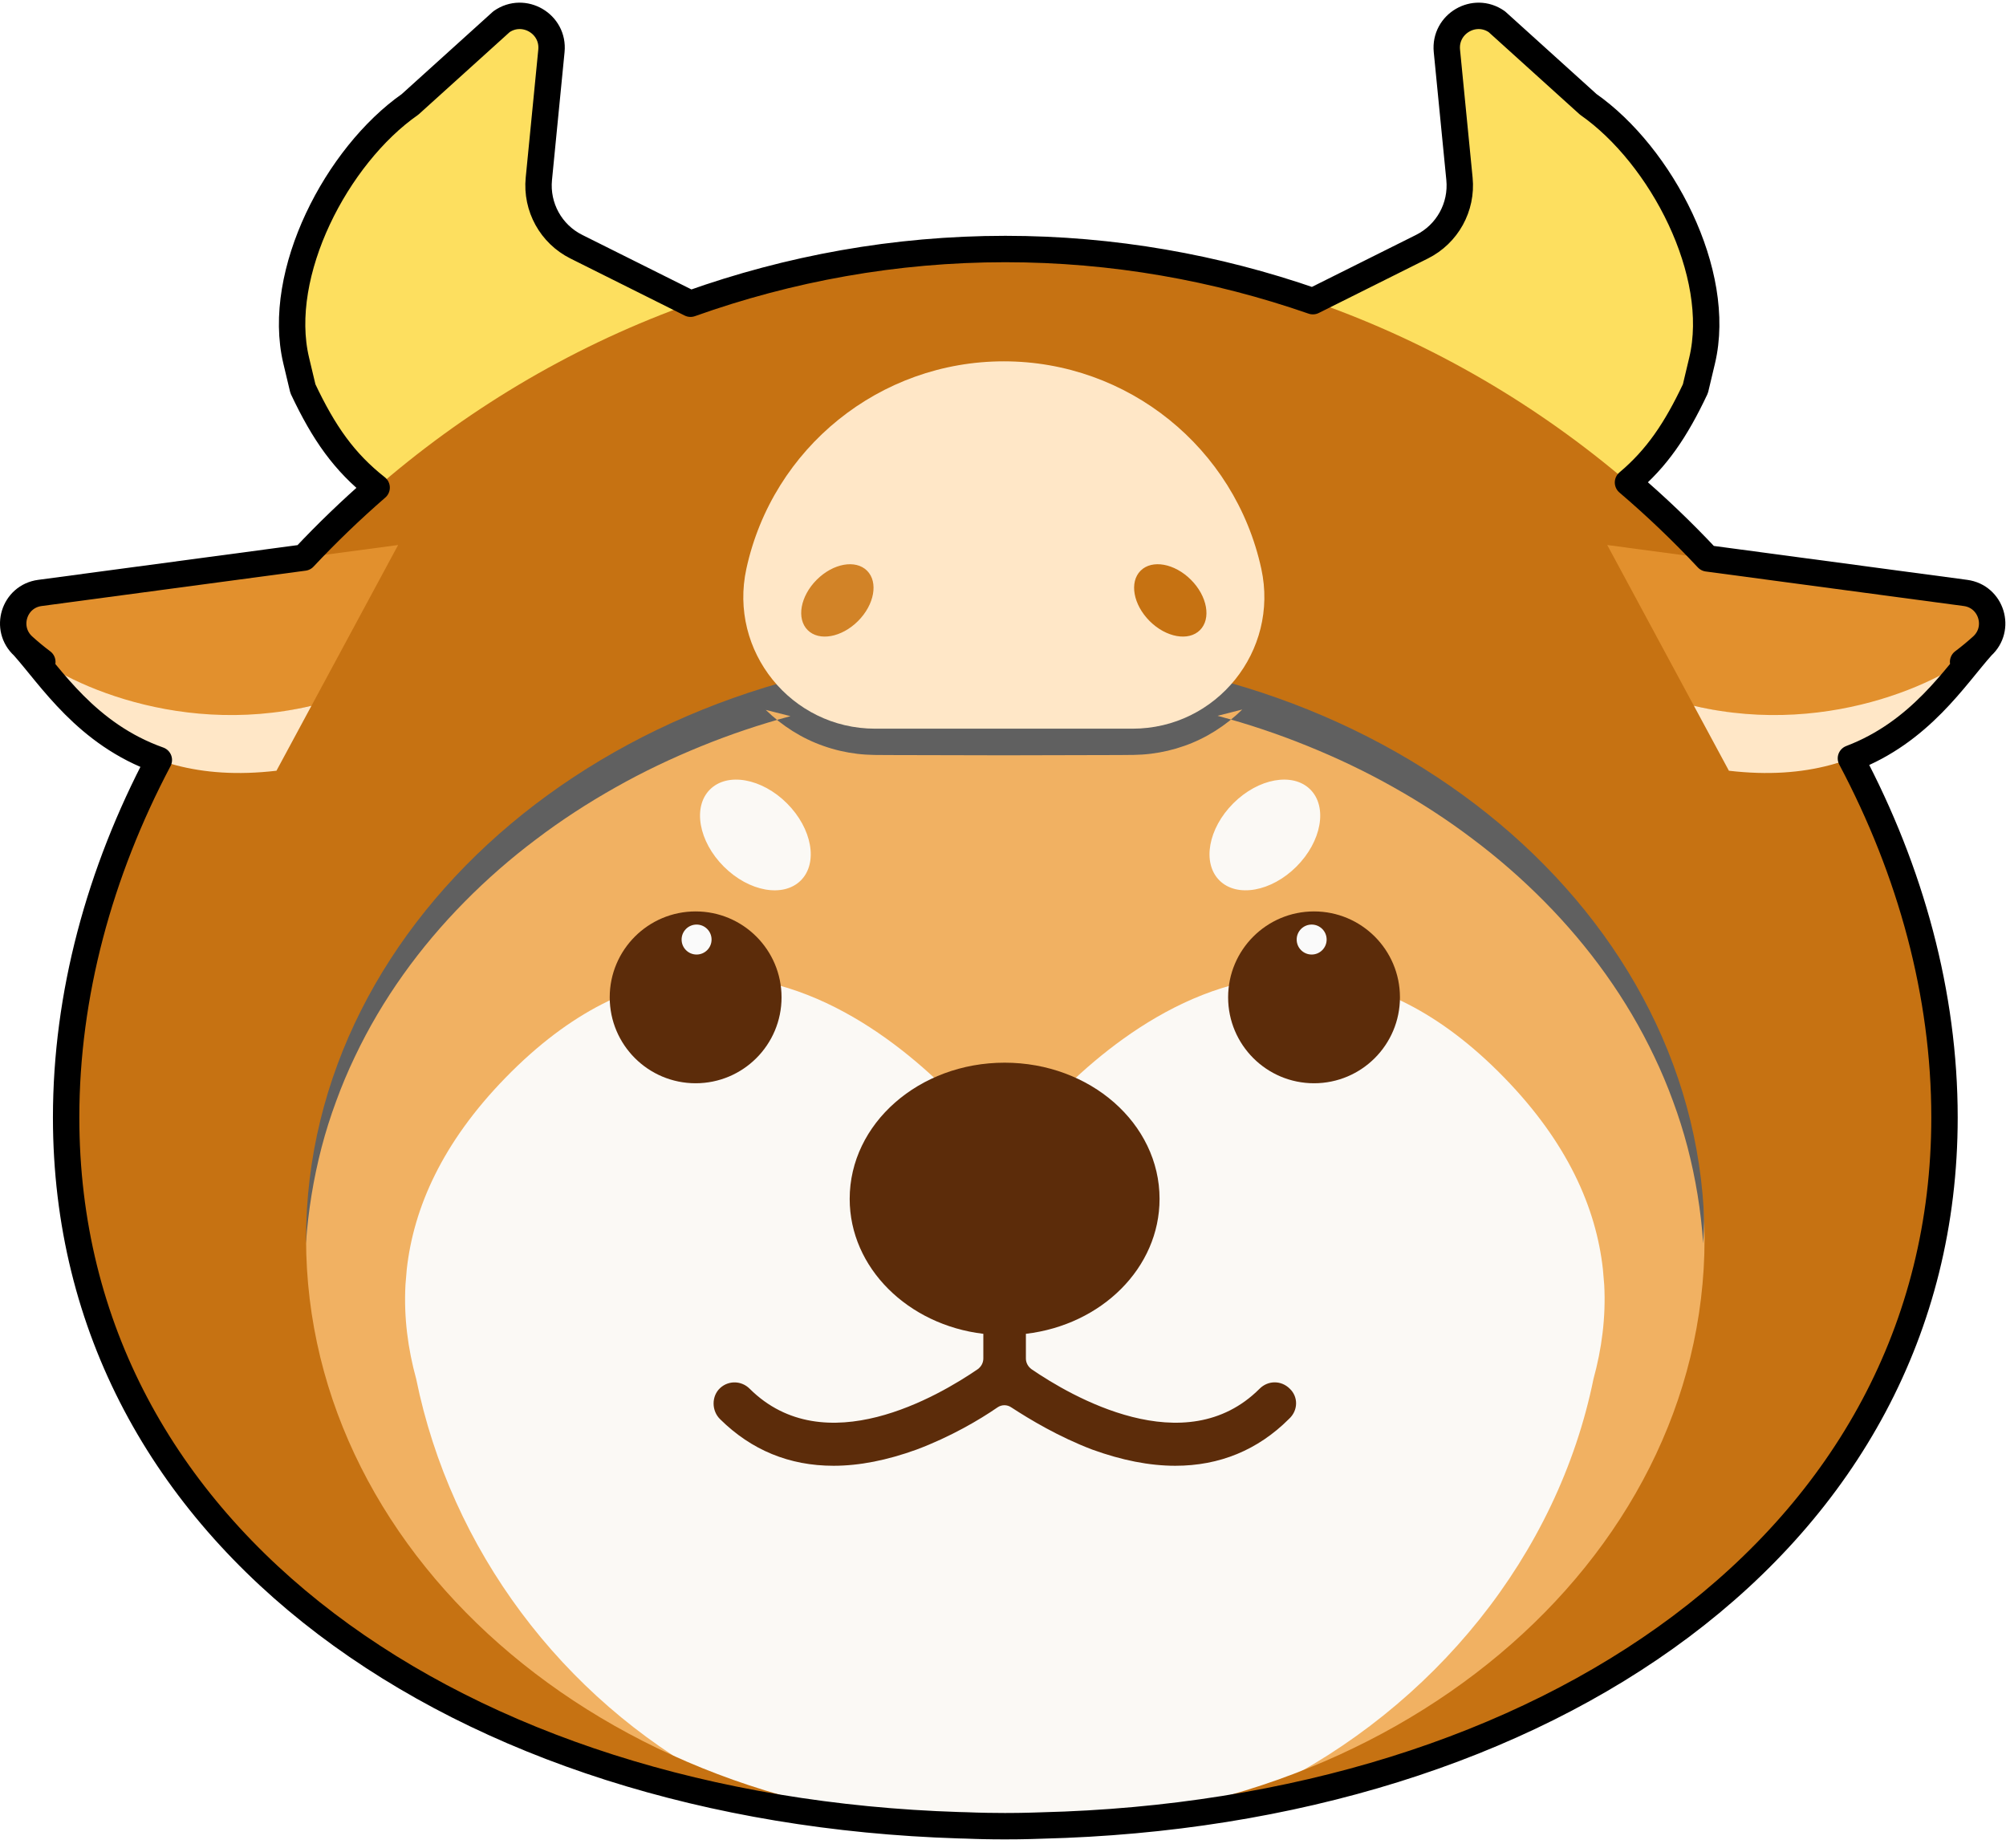
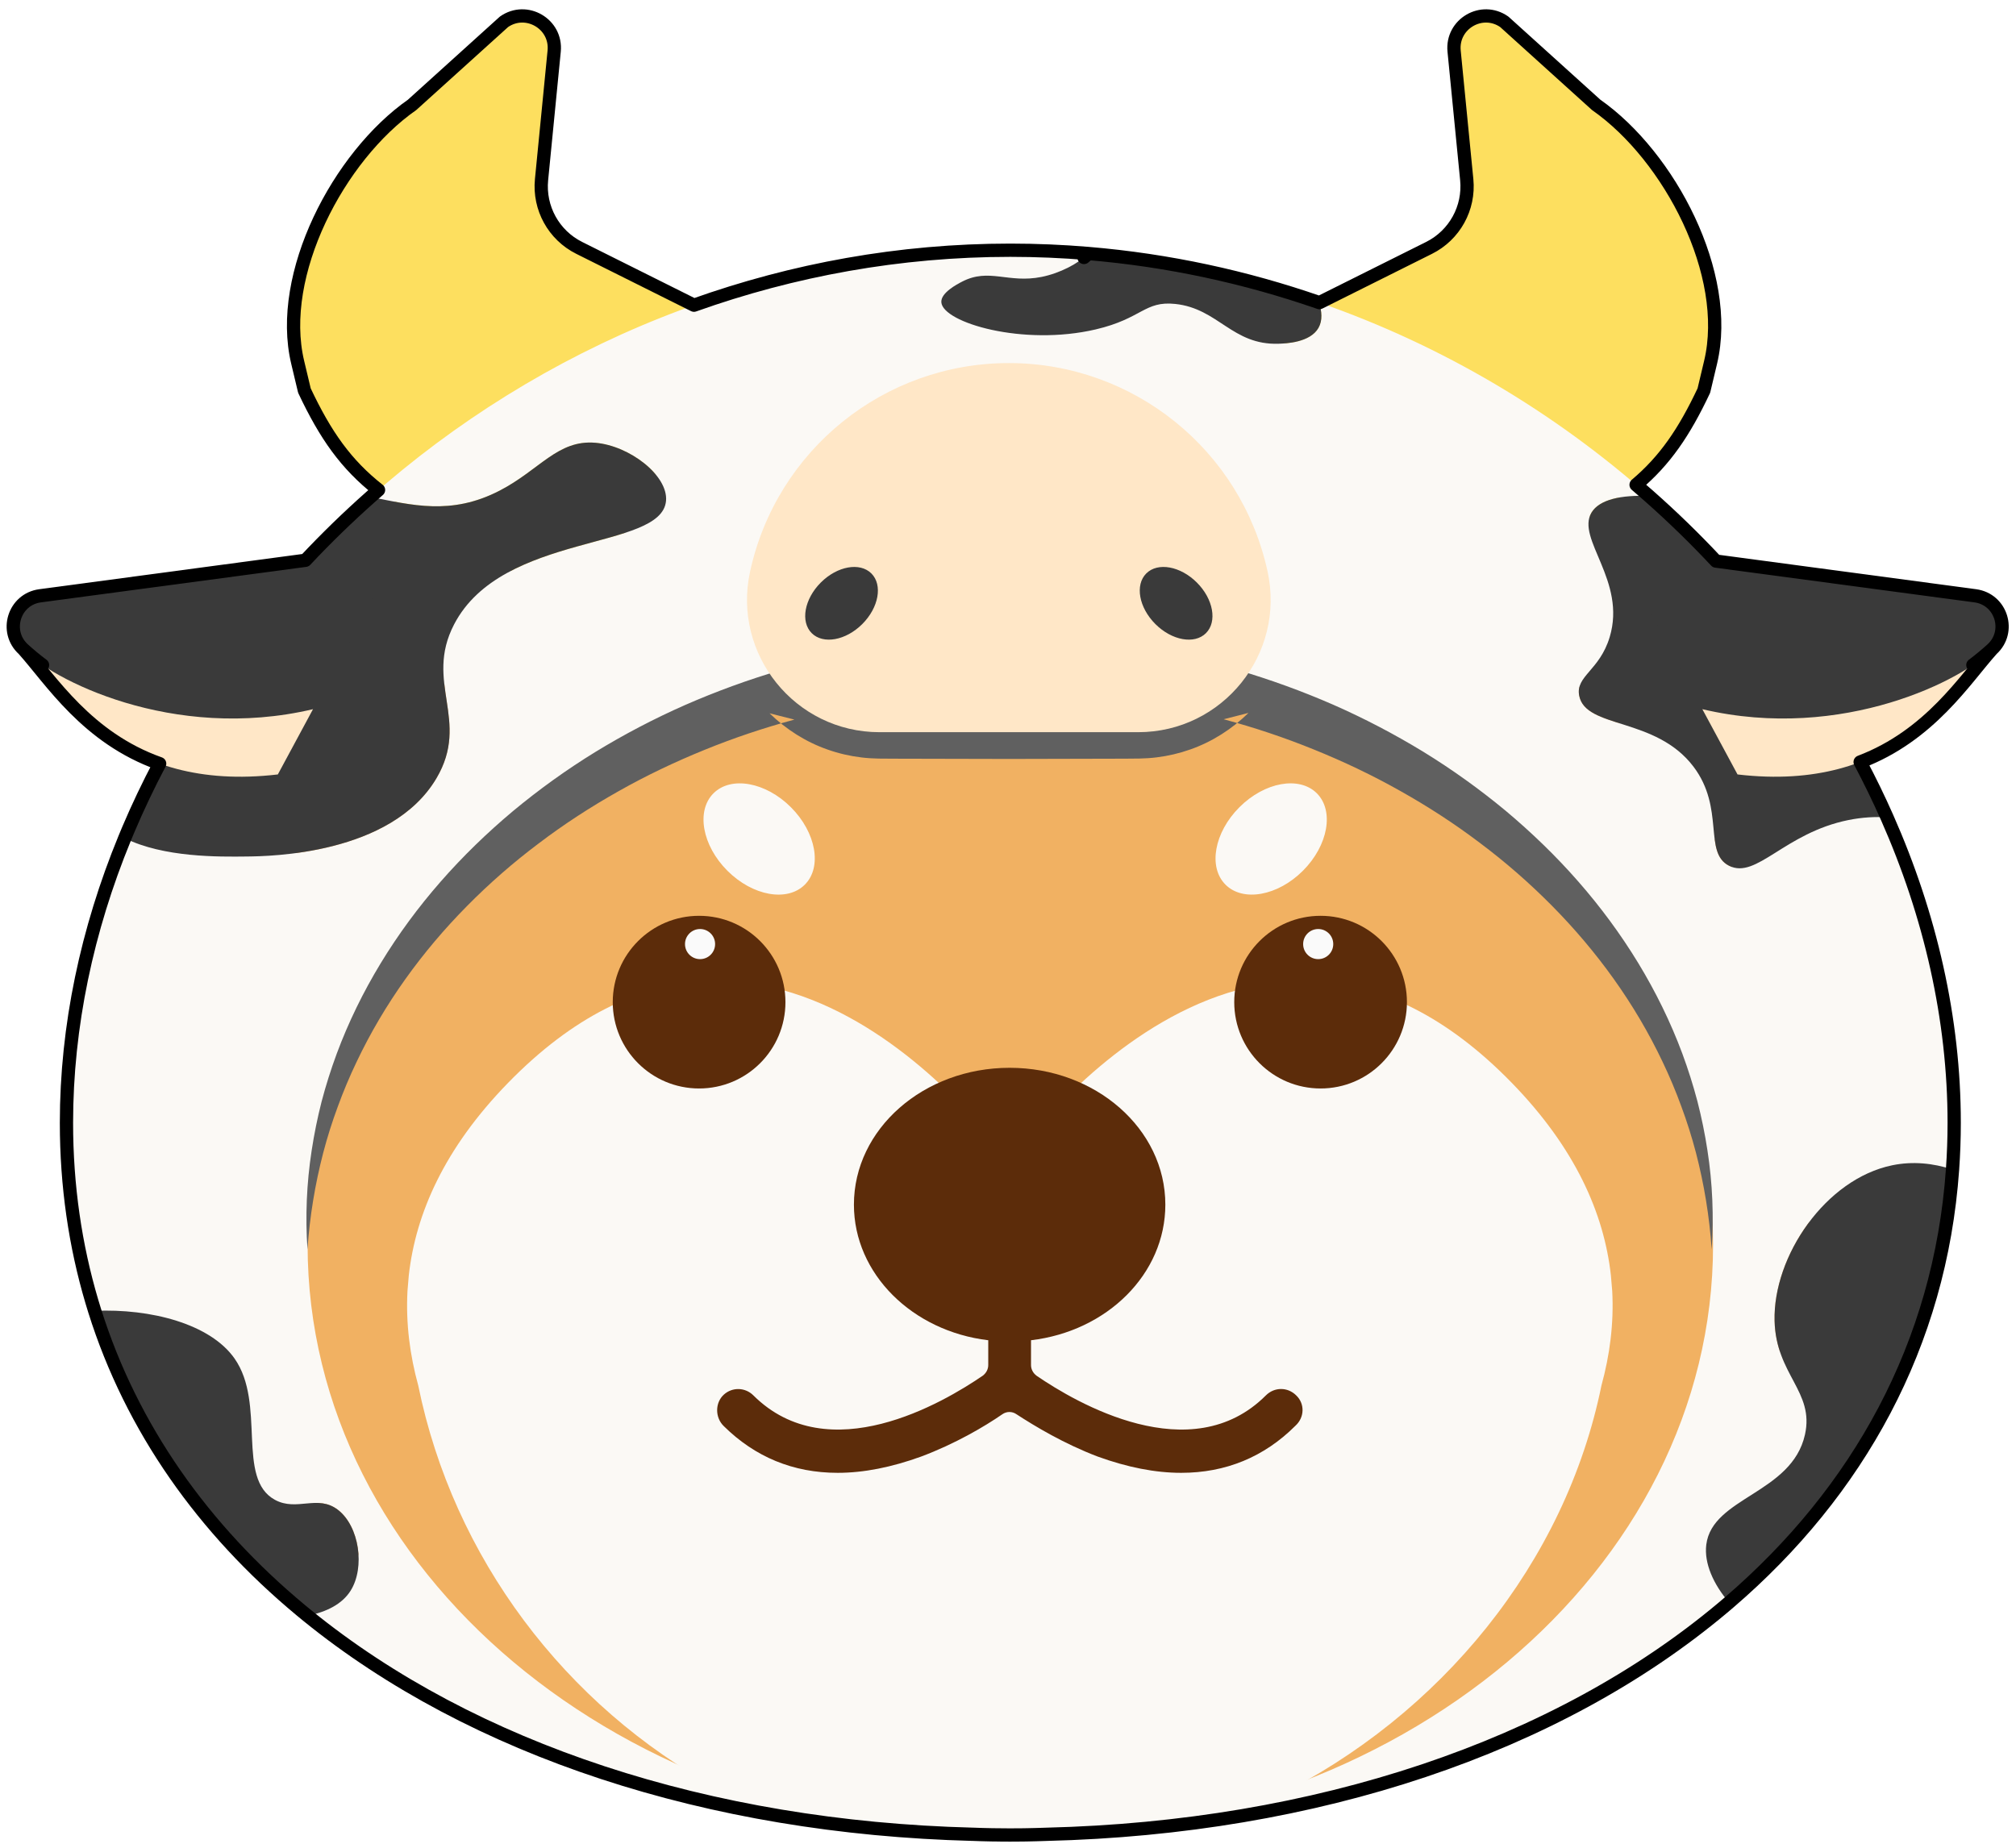
- <svg xmlns="http://www.w3.org/2000/svg" width="152" height="140" viewBox="0 0 152 140">
+ <svg xmlns="http://www.w3.org/2000/svg" width="152" height="139" viewBox="0 0 152 139">
  <g fill="none" fill-rule="evenodd">
    <g>
      <g>
-         <path fill="#F1B162" d="M135.66 86.584c0 28.048-27.096 50.786-60.52 50.786-33.426 0-60.522-22.738-60.522-50.786 0-28.048 27.096-50.785 60.521-50.785s60.521 22.737 60.521 50.785" transform="translate(-207 -215) translate(208 216)" />
-         <path fill="#FBF9F5" d="M120.556 96.34c.133 2.487-.192 4.88-.812 7.135-2.72 13.37-12.12 24.9-24.668 31.07-6.243 1.828-12.95 2.825-19.937 2.825-7.742 0-15.142-1.224-21.946-3.448-11.609-6.302-20.028-17.512-22.659-30.448-.62-2.254-.944-4.646-.811-7.13l.1-1.184c.52-4.644 2.68-9.58 7.492-14.513 19.77-20.27 37.831 6.035 37.831 6.035s18.094-26.305 37.832-6.035c4.805 4.934 6.96 9.869 7.477 14.513l.1 1.18z" transform="translate(-207 -215) translate(208 216)" />
-         <path fill="#5C2C0A" d="M58.22 74.568c0 3.596-2.914 6.51-6.51 6.51-3.595 0-6.51-2.914-6.51-6.51 0-3.595 2.915-6.51 6.51-6.51 3.596 0 6.51 2.915 6.51 6.51M105.078 74.568c0 3.596-2.915 6.51-6.51 6.51-3.595 0-6.51-2.914-6.51-6.51 0-3.595 2.915-6.51 6.51-6.51 3.595 0 6.51 2.915 6.51 6.51" transform="translate(-207 -215) translate(208 216)" />
-         <path fill="#FAFAFA" d="M51.782 69.054c.627 0 1.135.509 1.135 1.136 0 .627-.508 1.135-1.135 1.135s-1.135-.508-1.135-1.135.508-1.136 1.135-1.136M98.388 69.054c.627 0 1.135.509 1.135 1.136 0 .627-.508 1.135-1.135 1.135s-1.135-.508-1.135-1.135.508-1.136 1.135-1.136" transform="translate(-207 -215) translate(208 216)" />
-         <path fill="#FBF9F5" d="M52.794 58.822c1.322-1.323 3.936-.853 5.838 1.049 1.902 1.902 2.372 4.515 1.049 5.838-1.323 1.322-3.936.853-5.838-1.05-1.902-1.901-2.372-4.515-1.05-5.837M92.448 59.87c1.901-1.902 4.515-2.371 5.838-1.05 1.322 1.323.853 3.937-1.05 5.84-1.901 1.901-4.515 2.37-5.837 1.048-1.323-1.322-.853-3.936 1.049-5.838" transform="translate(-207 -215) translate(208 216)" />
-         <path fill="#5C2C0A" d="M96.732 104.224c-.645-.645-1.645-.645-2.29 0-5.644 5.644-14.32.548-17.287-1.484-.258-.193-.42-.483-.42-.806v-1.871c5.741-.677 10.128-4.999 10.128-10.224 0-5.708-5.257-10.32-11.74-10.32-6.483 0-11.74 4.612-11.74 10.32 0 5.225 4.419 9.547 10.127 10.224v1.87c0 .324-.16.614-.419.807-2.967 2.032-11.61 7.128-17.287 1.484-.613-.613-1.58-.645-2.225-.064-.678.612-.678 1.741 0 2.386 2.354 2.322 5.225 3.515 8.579 3.515 1.967 0 4.064-.419 6.289-1.225 2.58-.968 4.773-2.258 6.128-3.193.322-.226.741-.226 1.064 0 1.387.903 3.58 2.225 6.128 3.193 2.225.806 4.322 1.225 6.29 1.225 3.353 0 6.256-1.193 8.61-3.547.71-.645.71-1.677.065-2.29" transform="translate(-207 -215) translate(208 216)" />
-         <path fill="#606060" d="M128.055 93.212c-.168-2.477-.57-4.918-1.186-7.29-.31-1.184-.679-2.35-1.103-3.493-.417-1.145-.89-2.268-1.413-3.362-2.081-4.39-4.955-8.347-8.339-11.767-1.692-1.71-3.507-3.296-5.43-4.736-1.914-1.451-3.935-2.759-6.027-3.932-2.09-1.179-4.262-2.21-6.485-3.11-2.22-.903-4.499-1.665-6.814-2.285l1.872-.478c-1.235 1.213-2.734 2.174-4.38 2.753-.822.291-1.677.492-2.54.598-.433.054-.867.08-1.3.089l-1.107.01-8.723.021-8.723-.02-1.1-.008c-.434-.008-.868-.032-1.3-.085-.864-.103-1.72-.3-2.543-.59-1.65-.572-3.151-1.53-4.39-2.738l1.872.473c-2.31.625-4.584 1.387-6.8 2.293-2.217.902-4.384 1.933-6.47 3.113-2.087 1.176-4.104 2.482-6.013 3.933-1.917 1.44-3.73 3.024-5.416 4.734-3.376 3.417-6.242 7.37-8.318 11.753-.523 1.093-.994 2.214-1.41 3.357-.423 1.141-.792 2.306-1.101 3.489-.614 2.368-1.016 4.805-1.186 7.278-.169-2.473-.067-4.98.315-7.457.189-1.238.44-2.47.752-3.69.32-1.217.7-2.421 1.138-3.606 1.76-4.74 4.476-9.135 7.824-12.964 1.675-1.916 3.51-3.693 5.463-5.331 1.96-1.628 4.035-3.122 6.208-4.457 2.176-1.329 4.44-2.518 6.775-3.546 2.338-1.023 4.74-1.9 7.188-2.622l1.042-.307.83.78c.856.805 1.874 1.434 2.98 1.796.552.183 1.123.307 1.703.367.29.031.583.042.876.044l1.08-.005 8.724-.02 8.723.021 1.075.006c.293-.002.585-.014.875-.047.58-.062 1.151-.187 1.703-.372 1.105-.368 2.122-.999 2.974-1.807l.829-.785 1.043.307c2.452.722 4.86 1.594 7.202 2.616 2.34 1.028 4.608 2.214 6.79 3.543 2.176 1.335 4.256 2.827 6.221 4.455 1.956 1.64 3.798 3.415 5.476 5.334 3.358 3.83 6.08 8.229 7.848 12.974.44 1.186.821 2.392 1.142 3.61.313 1.222.565 2.455.755 3.696.384 2.48.487 4.99.319 7.467" transform="translate(-207 -215) translate(208 216)" />
-         <path fill="#FDDF5F" d="M54.392 23.546l-11.72-5.853c-1.922-.96-3.052-3.005-2.842-5.142l.953-9.697c.2-2.05-2.095-3.392-3.782-2.21l-6.928 6.262c-5.56 3.892-10.199 12.802-8.63 19.405l.509 2.14c2.145 4.551 4.204 6.932 8.472 9.435l12.504 7.331 11.464-21.671zM95.026 23.546l11.72-5.853c1.922-.96 3.052-3.005 2.842-5.142l-.953-9.697c-.2-2.05 2.095-3.392 3.782-2.21l6.928 6.262c5.56 3.892 10.199 12.802 8.63 19.405l-.509 2.14c-2.146 4.551-4.204 6.932-8.472 9.435l-12.504 7.331-11.464-21.671z" transform="translate(-207 -215) translate(208 216)" />
-         <path fill="#C67212" d="M75.176 17.868c-39.303 0-71.165 32.804-71.165 65.798 0 32.995 31.862 53.686 71.165 53.686-29.262 0-52.984-19.914-52.984-44.479 0-24.565 23.722-44.48 52.984-44.48 29.261 0 52.983 19.915 52.983 44.48 0 24.565-23.722 44.48-52.983 44.48 39.303 0 71.164-20.692 71.164-53.687 0-32.994-31.861-65.798-71.164-65.798" transform="translate(-207 -215) translate(208 216)" />
-         <path fill="#FFE7C7" d="M84.811 54.212H65.314c-6.372 0-11.116-5.887-9.76-12.114 1.996-9.176 10.118-15.72 19.509-15.72 9.39 0 17.512 6.544 19.51 15.72 1.354 6.227-3.39 12.114-9.762 12.114" transform="translate(-207 -215) translate(208 216)" />
-         <path fill="#C67212" d="M89.926 46.743c-.864.864-2.573.557-3.815-.686-1.243-1.243-1.55-2.95-.686-3.815.864-.864 2.572-.557 3.815.686 1.243 1.242 1.55 2.95.686 3.815" transform="translate(-207 -215) translate(208 216)" />
-         <path fill="#D28327" d="M64.015 46.057c-1.243 1.243-2.951 1.55-3.815.686-.865-.864-.557-2.572.685-3.815 1.243-1.243 2.95-1.55 3.815-.685.864.864.557 2.572-.685 3.814" transform="translate(-207 -215) translate(208 216)" />
-         <path fill="#E2902D" d="M29.167 40.295L2.022 43.927C.054 44.19-.7 46.63.77 47.965c3.564 3.232 10.516 7.181 21.832 4.511l6.565-12.181z" transform="translate(-207 -215) translate(208 216)" />
-         <path fill="#FFE7C7" d="M.77 47.965c2.982 3.326 7.235 10.834 19.178 9.433l2.652-4.921C11.982 54.982 2.74 50.16.77 47.965" transform="translate(-207 -215) translate(208 216)" />
-         <path fill="#E2902D" d="M120.785 40.295l27.145 3.632c1.968.263 2.722 2.704 1.252 4.038-3.565 3.232-10.517 7.181-21.832 4.511l-6.565-12.181z" transform="translate(-207 -215) translate(208 216)" />
-         <path fill="#FFE7C7" d="M149.182 47.965c-2.982 3.326-7.235 10.834-19.178 9.433l-2.652-4.921c10.618 2.505 19.86-2.316 21.83-4.512" transform="translate(-207 -215) translate(208 216)" />
-         <path stroke="#000" stroke-linejoin="round" stroke-width="2" d="M112.417.643l6.928 6.263c5.56 3.892 10.199 12.802 8.63 19.405l-.509 2.14c-1.489 3.159-2.936 5.272-5.109 7.106 2.125 1.813 4.136 3.737 6.023 5.753l19.55 2.617c1.968.263 2.722 2.704 1.252 4.038-.428.388-.906.787-1.433 1.183.64-.433 1.125-.84 1.433-1.183-2.037 2.272-4.666 6.493-9.933 8.496 4.544 8.562 7.091 17.876 7.091 27.205 0 32.224-30.389 52.712-68.42 53.652l-.508.016-.337.01c-.208.006-.416.01-.625.014l-.367.006h-.034l-.91.006h0c-.307 0-.614-.002-.92-.006l.92.006c-.44 0-.878-.004-1.315-.012-.205-.004-.411-.008-.616-.014l-.295-.008c-.187-.006-.375-.012-.562-.02l-.202-.007-.49-.012C33.989 136.1 4.011 115.67 4.011 83.667c0-9.286 2.523-18.556 7.025-27.084C5.546 54.635 2.85 50.284.77 47.965c.308.344.795.752 1.437 1.186-.53-.397-1.008-.797-1.437-1.186C-.7 46.63.054 44.19 2.022 43.927h0l20.007-2.679c1.735-1.85 3.574-3.62 5.51-5.302-2.443-1.925-3.991-4.11-5.587-7.495h0l-.51-2.14c-1.568-6.603 3.071-15.513 8.631-19.405h0L37.001.643c1.687-1.18 3.983.161 3.782 2.21h0l-.953 9.698c-.21 2.137.92 4.183 2.842 5.142h0l8.651 4.32c7.457-2.659 15.486-4.145 23.853-4.145 8.162 0 16.003 1.414 23.305 3.952l8.265-4.127c1.922-.96 3.052-3.005 2.842-5.142l-.953-9.697c-.2-2.05 2.095-3.392 3.782-2.21z" transform="translate(-207 -215) translate(208 216)" />
+         <path fill="#F1B162" d="M135.66 86.584c0 28.048-27.096 50.786-60.52 50.786-33.426 0-60.522-22.738-60.522-50.786 0-28.048 27.096-50.785 60.521-50.785s60.521 22.737 60.521 50.785" transform="translate(-17 -307) translate(18 308)" />
+         <path fill="#FDDF5F" d="M95.026 23.546l11.72-5.853c1.922-.96 3.052-3.005 2.842-5.142l-.953-9.697c-.2-2.05 2.094-3.392 3.782-2.21l6.928 6.262c5.56 3.892 10.2 12.802 8.63 19.405l-.509 2.14c-2.146 4.551-4.204 6.932-8.472 9.435l-12.504 7.331-11.464-21.671zM54.392 23.546l-11.72-5.853c-1.922-.96-3.052-3.005-2.842-5.142l.953-9.697C40.984.804 38.689-.538 37 .644l-6.928 6.262c-5.56 3.892-10.199 12.802-8.63 19.405l.509 2.14c2.145 4.551 4.204 6.932 8.472 9.435l12.504 7.331 11.464-21.671z" transform="translate(-17 -307) translate(18 308)" />
+         <path fill="#FBF9F5" d="M120.556 96.34c.133 2.487-.191 4.88-.812 7.135-2.72 13.37-12.12 24.9-24.668 31.07-6.243 1.828-12.95 2.825-19.937 2.825-7.742 0-15.142-1.224-21.946-3.448-11.61-6.302-20.028-17.512-22.659-30.448-.62-2.254-.944-4.646-.811-7.13l.1-1.184c.52-4.644 2.68-9.58 7.492-14.513 19.77-20.27 37.831 6.035 37.831 6.035s18.094-26.305 37.832-6.035c4.805 4.934 6.96 9.869 7.477 14.513l.1 1.18z" transform="translate(-17 -307) translate(18 308)" />
+         <path fill="#5C2C0A" d="M58.22 74.568c0 3.596-2.914 6.51-6.51 6.51-3.595 0-6.51-2.914-6.51-6.51 0-3.595 2.915-6.51 6.51-6.51 3.596 0 6.51 2.915 6.51 6.51M105.078 74.568c0 3.596-2.915 6.51-6.51 6.51-3.595 0-6.51-2.914-6.51-6.51 0-3.595 2.915-6.51 6.51-6.51 3.595 0 6.51 2.915 6.51 6.51" transform="translate(-17 -307) translate(18 308)" />
+         <path fill="#FAFAFA" d="M51.782 69.054c.627 0 1.135.509 1.135 1.136 0 .627-.508 1.135-1.135 1.135s-1.135-.508-1.135-1.135.508-1.136 1.135-1.136M98.388 69.054c.627 0 1.135.509 1.135 1.136 0 .627-.508 1.135-1.135 1.135s-1.135-.508-1.135-1.135.508-1.136 1.135-1.136" transform="translate(-17 -307) translate(18 308)" />
+         <path fill="#FBF9F5" d="M52.794 58.822c1.322-1.323 3.936-.853 5.838 1.049 1.902 1.902 2.371 4.515 1.049 5.838-1.323 1.322-3.936.853-5.838-1.05-1.902-1.901-2.372-4.515-1.05-5.837M92.448 59.87c1.901-1.902 4.515-2.371 5.838-1.05 1.322 1.323.853 3.937-1.05 5.84-1.901 1.901-4.515 2.37-5.837 1.048-1.323-1.322-.853-3.936 1.049-5.838" transform="translate(-17 -307) translate(18 308)" />
+         <path fill="#5C2C0A" d="M96.732 104.224c-.645-.645-1.645-.645-2.29 0-5.644 5.644-14.32.548-17.287-1.484-.258-.193-.42-.483-.42-.806v-1.871c5.742-.677 10.128-4.999 10.128-10.224 0-5.708-5.257-10.32-11.74-10.32-6.483 0-11.74 4.612-11.74 10.32 0 5.225 4.419 9.547 10.128 10.224v1.87c0 .324-.162.614-.42.807-2.967 2.032-11.61 7.128-17.287 1.484-.613-.613-1.58-.645-2.225-.064-.678.612-.678 1.741 0 2.386 2.354 2.322 5.224 3.515 8.579 3.515 1.967 0 4.064-.419 6.289-1.225 2.58-.968 4.773-2.258 6.128-3.193.322-.226.742-.226 1.064 0 1.387.903 3.58 2.225 6.128 3.193 2.225.806 4.322 1.225 6.29 1.225 3.353 0 6.256-1.193 8.61-3.547.71-.645.71-1.677.065-2.29" transform="translate(-17 -307) translate(18 308)" />
+         <path fill="#FBF9F5" d="M127.649 115.48c.447-3.588 6.445-3.85 7.438-8.298.728-3.26-2.187-4.502-2.289-8.583-.12-4.864 3.833-10.694 8.87-11.73 1.528-.314 3.068-.168 4.547.32.082-1.158.125-2.332.125-3.523 0-7.834-1.797-15.656-5.063-23.032-.891-.056-1.858-.009-2.906.203-4.822.972-6.944 4.492-9.003 3.448-1.962-.995-.3-4.323-2.682-7.471-2.853-3.772-8.148-2.846-8.62-5.364-.278-1.48 1.535-1.882 2.298-4.406 1.284-4.246-2.549-7.41-1.372-9.387.598-1.004 2.28-1.348 4.339-1.254-7.112-6.29-15.557-11.357-24.883-14.593.22.677.276 1.357-.036 1.91-.63 1.117-2.463 1.18-3 1.2-3.508.122-4.548-2.655-7.799-3-2.326-.247-2.496 1.1-6 1.92-5.483 1.283-11.514-.51-11.639-2.04-.058-.719 1.186-1.366 1.56-1.56 2.042-1.062 3.474.148 6-.36 1.382-.278 2.779-1.008 3.527-1.765-1.94-.162-3.904-.247-5.885-.247-18.613 0-35.556 7.357-48.238 18.608 3.116.602 6.062 1.415 9.723-.474 3.028-1.562 4.39-3.859 7.23-3.614 2.581.222 5.487 2.468 5.326 4.375-.32 3.776-12.346 2.332-15.98 9.322-2.276 4.378 1.245 7.248-1.332 11.604-3.408 5.764-12.61 5.877-14.267 5.897-2.164.027-6.3.076-9.235-1.381-2.84 6.911-4.392 14.182-4.392 21.461 0 5.022.74 9.758 2.13 14.18 4.22-.183 8.71.977 10.546 3.597 2.39 3.413.096 9.049 3.043 10.653 1.66.904 3.216-.43 4.756.761 1.603 1.24 2.051 4.335.951 6.088-.636 1.013-1.81 1.605-3.249 1.895 13.03 10.578 31.941 16.512 52.988 16.512-29.262 0-52.984-19.914-52.984-44.479 0-24.565 23.722-44.48 52.984-44.48 29.261 0 52.983 19.915 52.983 44.48 0 24.565-23.722 44.48-52.983 44.48 21.702 0 41.134-6.31 54.187-17.515-1.183-1.38-1.888-2.964-1.714-4.359" transform="translate(-17 -307) translate(18 308)" />
+         <path fill="#3A3A3A" d="M17.638 63.586c1.657-.02 10.859-.133 14.267-5.897 2.577-4.356-.944-7.226 1.332-11.604 3.634-6.99 15.66-5.546 15.98-9.322.161-1.907-2.745-4.153-5.327-4.375-2.838-.245-4.2 2.052-7.229 3.614-3.661 1.889-6.607 1.076-9.723.474-8.188 7.264-14.6 16.15-18.535 25.729 2.936 1.457 7.071 1.408 9.235 1.381M25.437 118.945c1.1-1.753.652-4.848-.95-6.088-1.541-1.192-3.097.143-4.757-.76-2.947-1.605-.653-7.24-3.044-10.654-1.835-2.62-6.325-3.78-10.546-3.597 2.852 9.074 8.45 16.824 16.048 22.994 1.44-.29 2.614-.882 3.25-1.895M77.534 19.88c-2.526.508-3.958-.702-6 .36-.374.194-1.618.841-1.56 1.56.125 1.53 6.156 3.323 11.64 2.04 3.503-.82 3.673-2.167 6-1.92 3.25.345 4.29 3.122 7.799 3 .537-.02 2.369-.083 3-1.2.31-.553.256-1.233.035-1.91-5.519-1.915-11.346-3.188-17.387-3.695-.748.757-2.145 1.487-3.527 1.765M118.992 37.657c-1.177 1.976 2.656 5.14 1.372 9.387-.763 2.524-2.576 2.926-2.299 4.406.473 2.519 5.768 1.592 8.62 5.364 2.382 3.148.72 6.476 2.683 7.47 2.059 1.045 4.18-2.475 9.003-3.448 1.048-.21 2.015-.258 2.906-.202-3.988-9.01-10.169-17.352-17.946-24.231-2.058-.094-3.741.25-4.34 1.254M146.215 87.189c-1.48-.488-3.019-.634-4.547-.32-5.037 1.036-8.99 6.866-8.87 11.73.102 4.08 3.017 5.322 2.29 8.583-.994 4.449-6.993 4.71-7.44 8.297-.173 1.395.532 2.979 1.715 4.359 9.734-8.356 15.919-19.434 16.852-32.65" transform="translate(-17 -307) translate(18 308)" />
+         <path fill="#606060" d="M128.055 93.212c-.168-2.477-.57-4.918-1.186-7.29-.31-1.184-.679-2.35-1.103-3.493-.417-1.145-.89-2.268-1.413-3.362-2.081-4.39-4.956-8.347-8.339-11.767-1.692-1.71-3.507-3.296-5.43-4.736-1.914-1.451-3.934-2.759-6.027-3.932-2.09-1.179-4.262-2.21-6.485-3.11-2.22-.903-4.499-1.665-6.814-2.285l1.872-.478c-1.235 1.213-2.734 2.174-4.38 2.753-.822.291-1.677.492-2.54.598-.433.054-.867.08-1.3.089l-1.107.01-8.723.021-8.723-.02-1.1-.008c-.434-.008-.868-.032-1.3-.085-.864-.103-1.72-.3-2.543-.59-1.65-.572-3.15-1.53-4.39-2.738l1.872.473c-2.31.625-4.584 1.387-6.8 2.293-2.217.902-4.384 1.933-6.47 3.113-2.087 1.176-4.104 2.482-6.013 3.933-1.917 1.44-3.73 3.024-5.416 4.734-3.376 3.417-6.241 7.37-8.318 11.753-.523 1.093-.994 2.214-1.41 3.357-.423 1.141-.792 2.306-1.101 3.489-.615 2.368-1.016 4.805-1.186 7.278-.169-2.473-.066-4.98.316-7.457.188-1.238.439-2.47.75-3.69.32-1.217.701-2.421 1.139-3.606 1.76-4.74 4.475-9.135 7.824-12.964 1.675-1.916 3.51-3.693 5.463-5.331 1.96-1.628 4.035-3.122 6.208-4.457 2.176-1.329 4.44-2.518 6.775-3.546 2.338-1.023 4.74-1.9 7.188-2.622l1.043-.307.829.78c.856.805 1.874 1.434 2.98 1.796.552.183 1.123.307 1.703.367.29.031.583.042.876.044l1.08-.005 8.724-.02 8.723.021 1.075.006c.293-.002.585-.014.875-.047.58-.062 1.151-.187 1.703-.372 1.105-.368 2.121-.999 2.975-1.807l.827-.785 1.044.307c2.452.722 4.86 1.594 7.202 2.616 2.34 1.028 4.608 2.214 6.79 3.543 2.176 1.335 4.257 2.827 6.221 4.455 1.956 1.64 3.798 3.415 5.476 5.334 3.358 3.83 6.081 8.229 7.848 12.974.439 1.186.821 2.392 1.142 3.61.313 1.222.566 2.455.755 3.696.384 2.48.487 4.99.32 7.467" transform="translate(-17 -307) translate(18 308)" />
+         <path fill="#3A3A3A" d="M29.167 40.295L2.022 43.927C.054 44.19-.7 46.63.77 47.965c3.564 3.232 10.517 7.181 21.832 4.511l6.565-12.181z" transform="translate(-17 -307) translate(18 308)" />
+         <path fill="#FFE7C7" d="M.77 47.965c2.982 3.326 7.235 10.834 19.178 9.433l2.652-4.921C11.982 54.982 2.74 50.16.77 47.965" transform="translate(-17 -307) translate(18 308)" />
+         <path fill="#3A3A3A" d="M120.785 40.295l27.145 3.632c1.968.263 2.722 2.704 1.252 4.038-3.565 3.232-10.517 7.181-21.832 4.511l-6.565-12.181z" transform="translate(-17 -307) translate(18 308)" />
+         <path fill="#FFE7C7" d="M149.182 47.965c-2.982 3.326-7.235 10.834-19.178 9.433l-2.652-4.921c10.618 2.505 19.86-2.316 21.83-4.512M84.811 54.212H65.314c-6.372 0-11.116-5.887-9.76-12.114 1.996-9.176 10.118-15.72 19.509-15.72 9.39 0 17.513 6.544 19.51 15.72 1.354 6.227-3.39 12.114-9.762 12.114" transform="translate(-17 -307) translate(18 308)" />
+         <path fill="#3A3A3A" d="M89.926 46.743c-.864.864-2.572.557-3.815-.686-1.243-1.243-1.55-2.95-.686-3.815.864-.864 2.572-.557 3.815.686 1.243 1.242 1.55 2.95.686 3.815M64.015 46.057c-1.243 1.243-2.951 1.55-3.815.686-.864-.864-.557-2.572.685-3.815 1.243-1.243 2.95-1.55 3.815-.685.864.864.557 2.572-.685 3.814" transform="translate(-17 -307) translate(18 308)" />
+         <path stroke="#000" stroke-linejoin="round" d="M112.417.643l6.928 6.263c5.56 3.892 10.2 12.802 8.63 19.405l-.509 2.14c-1.489 3.159-2.936 5.272-5.11 7.106.328.279.653.561.975.846l-.002-.001c1.769 1.564 3.454 3.203 5.05 4.908l19.551 2.617c1.968.263 2.722 2.704 1.252 4.038-.429.388-.906.787-1.433 1.183.64-.433 1.125-.84 1.433-1.183-2.037 2.272-4.666 6.493-9.933 8.496.728 1.373 1.405 2.765 2.028 4.173 3.266 7.376 5.063 15.198 5.063 23.032 0 1.191-.043 2.365-.125 3.523-.933 13.215-7.118 24.293-16.852 32.649h0l-.463.393c-12.497 10.497-30.665 16.593-51.02 17.088l-.457.015-.35.01c-.207.006-.413.01-.62.014l-.37.006h-.034l-.91.006h0c-.307 0-.614-.002-.92-.006l.92.006c-.44 0-.878-.004-1.315-.012-.206-.004-.411-.008-.616-.014l-.295-.008c-.187-.006-.375-.012-.562-.02h-.032c-19.897-.513-37.694-6.379-50.13-16.476h0l-.504-.414c-7.343-6.101-12.756-13.708-15.545-22.58h0l-.214-.701c-1.251-4.22-1.915-8.721-1.915-13.479 0-7.28 1.552-14.55 4.392-21.461h0l.285-.683c.71-1.67 1.493-3.317 2.35-4.938-5.491-1.947-8.189-6.3-10.268-8.62.308.345.795.753 1.437 1.187-.53-.397-1.008-.797-1.437-1.186C-.7 46.63.054 44.19 2.022 43.927h0l20.007-2.678c1.554-1.656 3.193-3.25 4.91-4.773h0l.483-.426.118-.103c-2.445-1.926-3.992-4.11-5.588-7.496h0l-.51-2.14c-1.568-6.603 3.071-15.513 8.631-19.405h0L37.001.643c1.688-1.18 3.983.161 3.782 2.21h0l-.953 9.698c-.21 2.137.92 4.183 2.842 5.142h0l8.652 4.32c7.456-2.659 15.485-4.145 23.852-4.145 1.981 0 3.944.085 5.885.247-.1.101-.211.202-.332.3l.174-.149h0l.158-.15c6.041.506 11.868 1.779 17.387 3.694h0l.031.01h0l8.267-4.127c1.922-.96 3.052-3.005 2.842-5.142l-.953-9.697c-.2-2.05 2.094-3.392 3.782-2.21z" transform="translate(-17 -307) translate(18 308)" />
      </g>
    </g>
  </g>
</svg>
